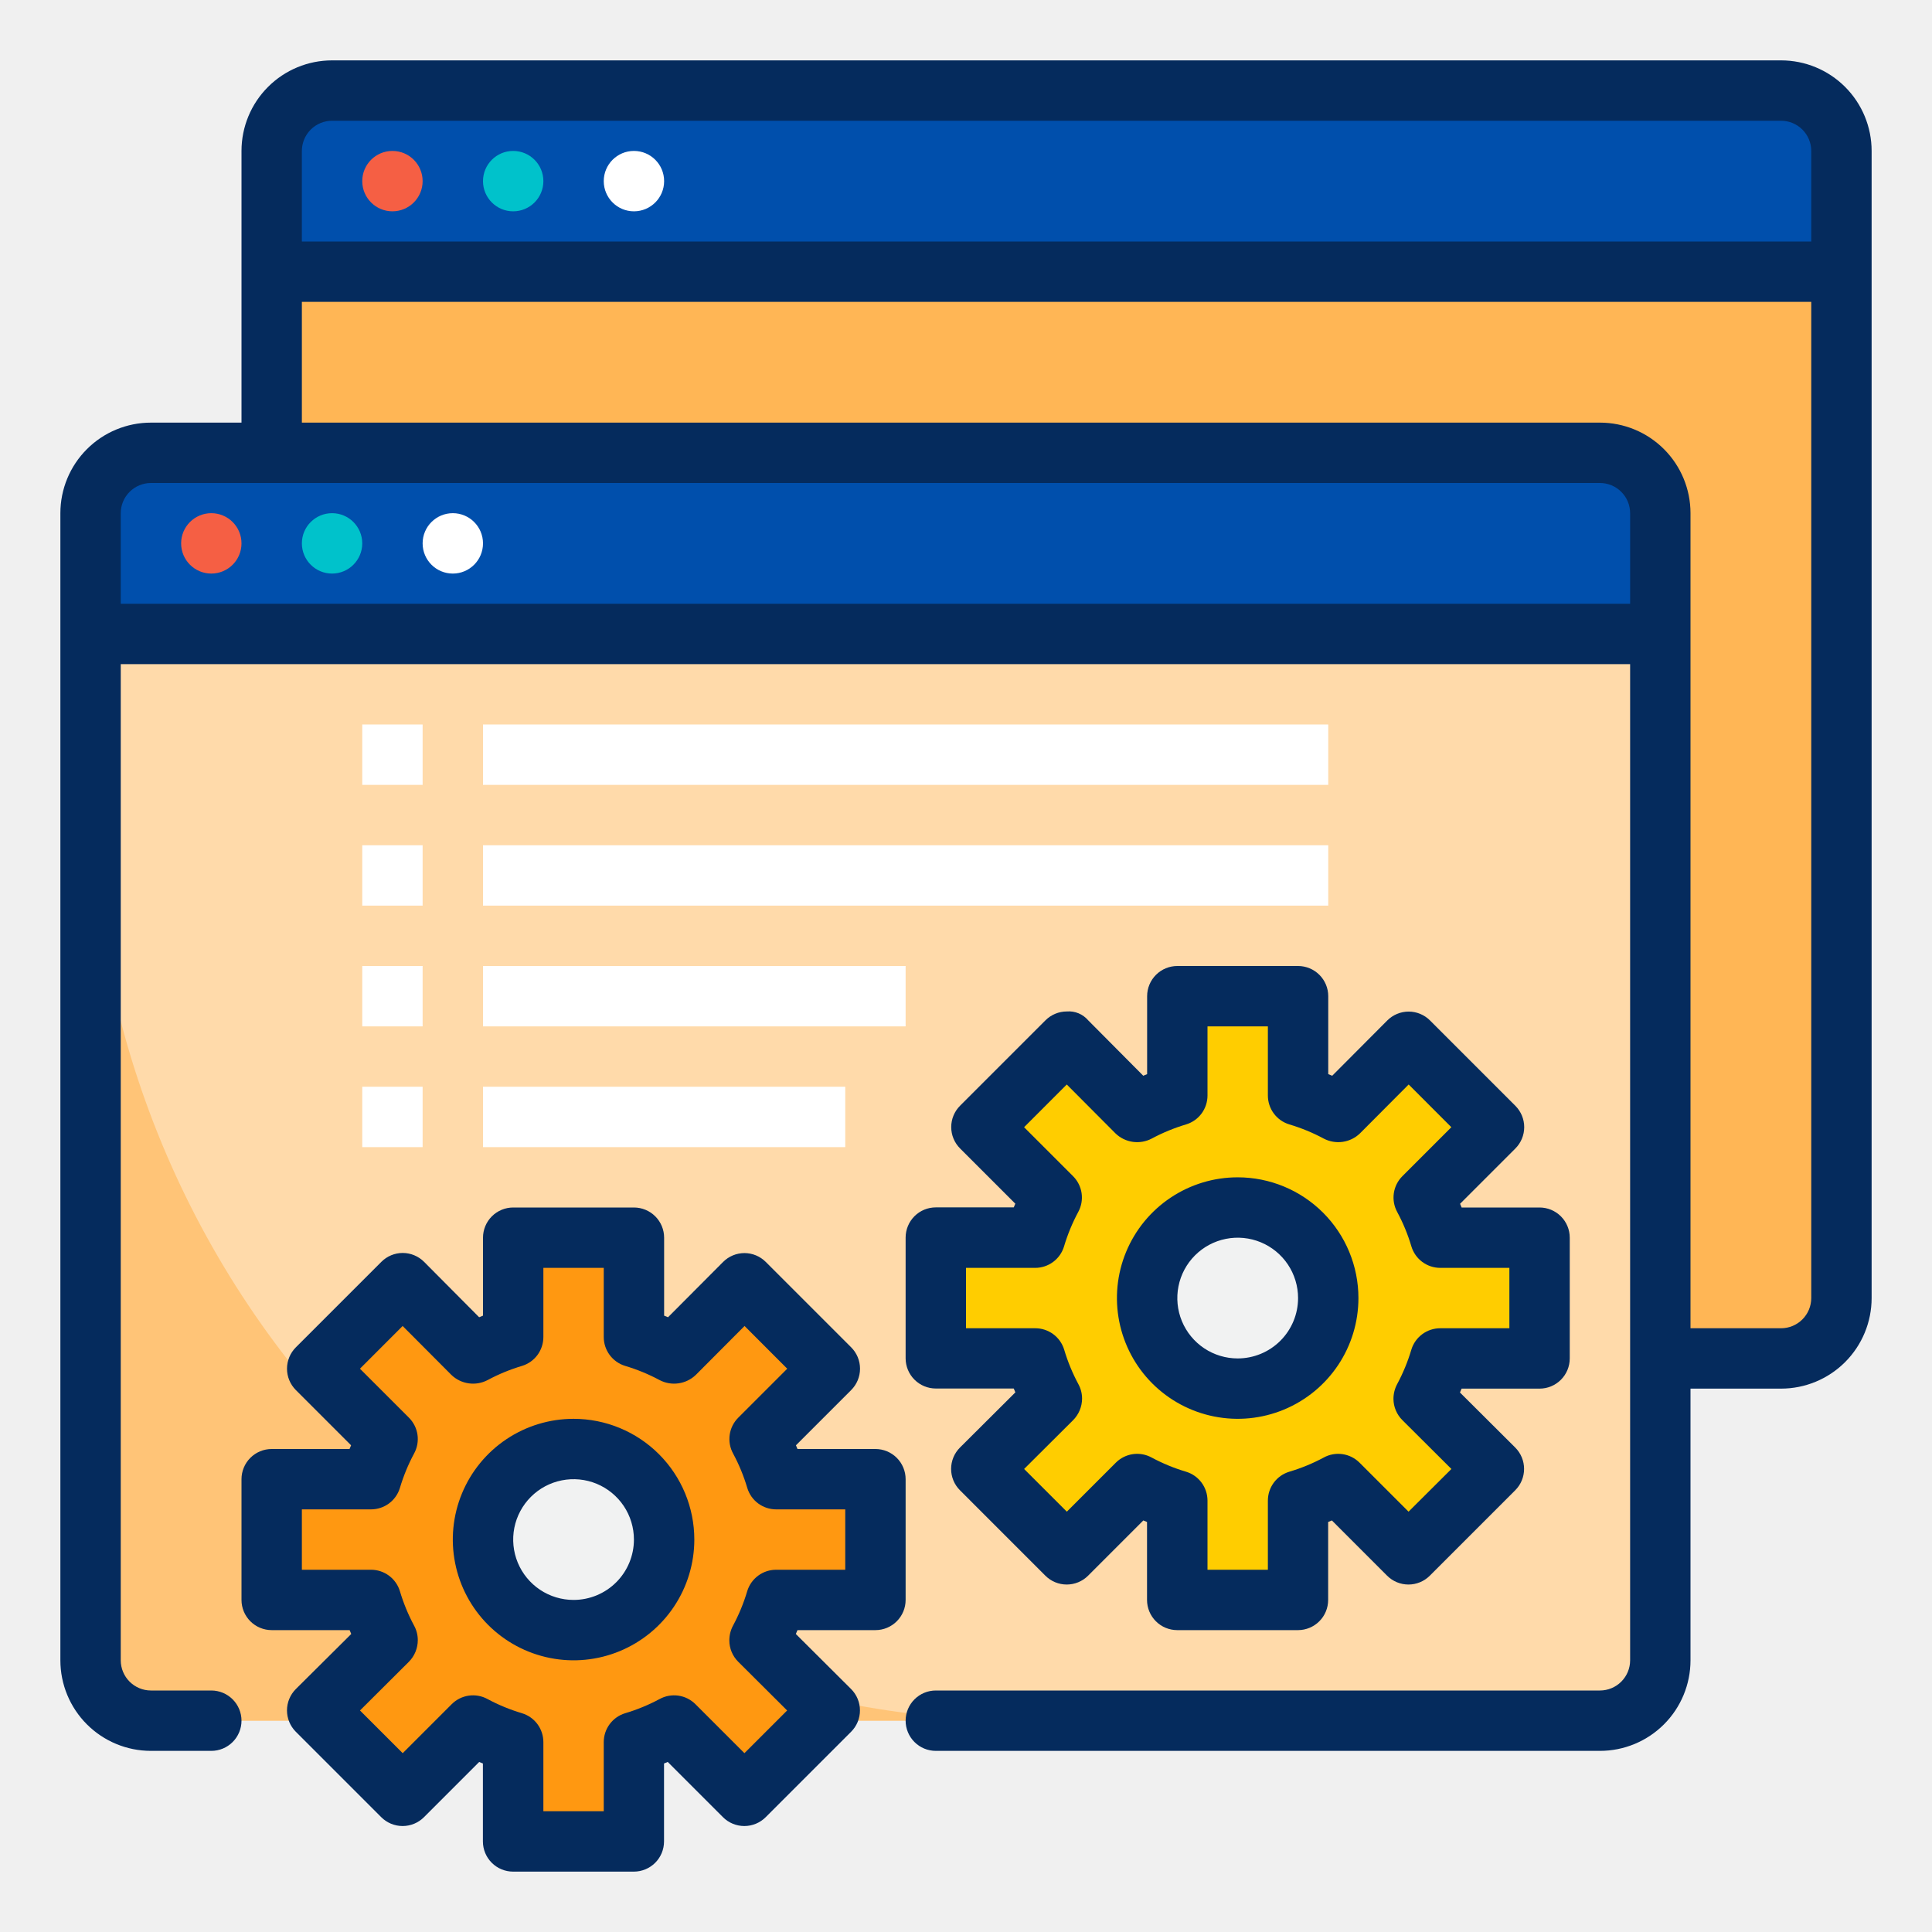
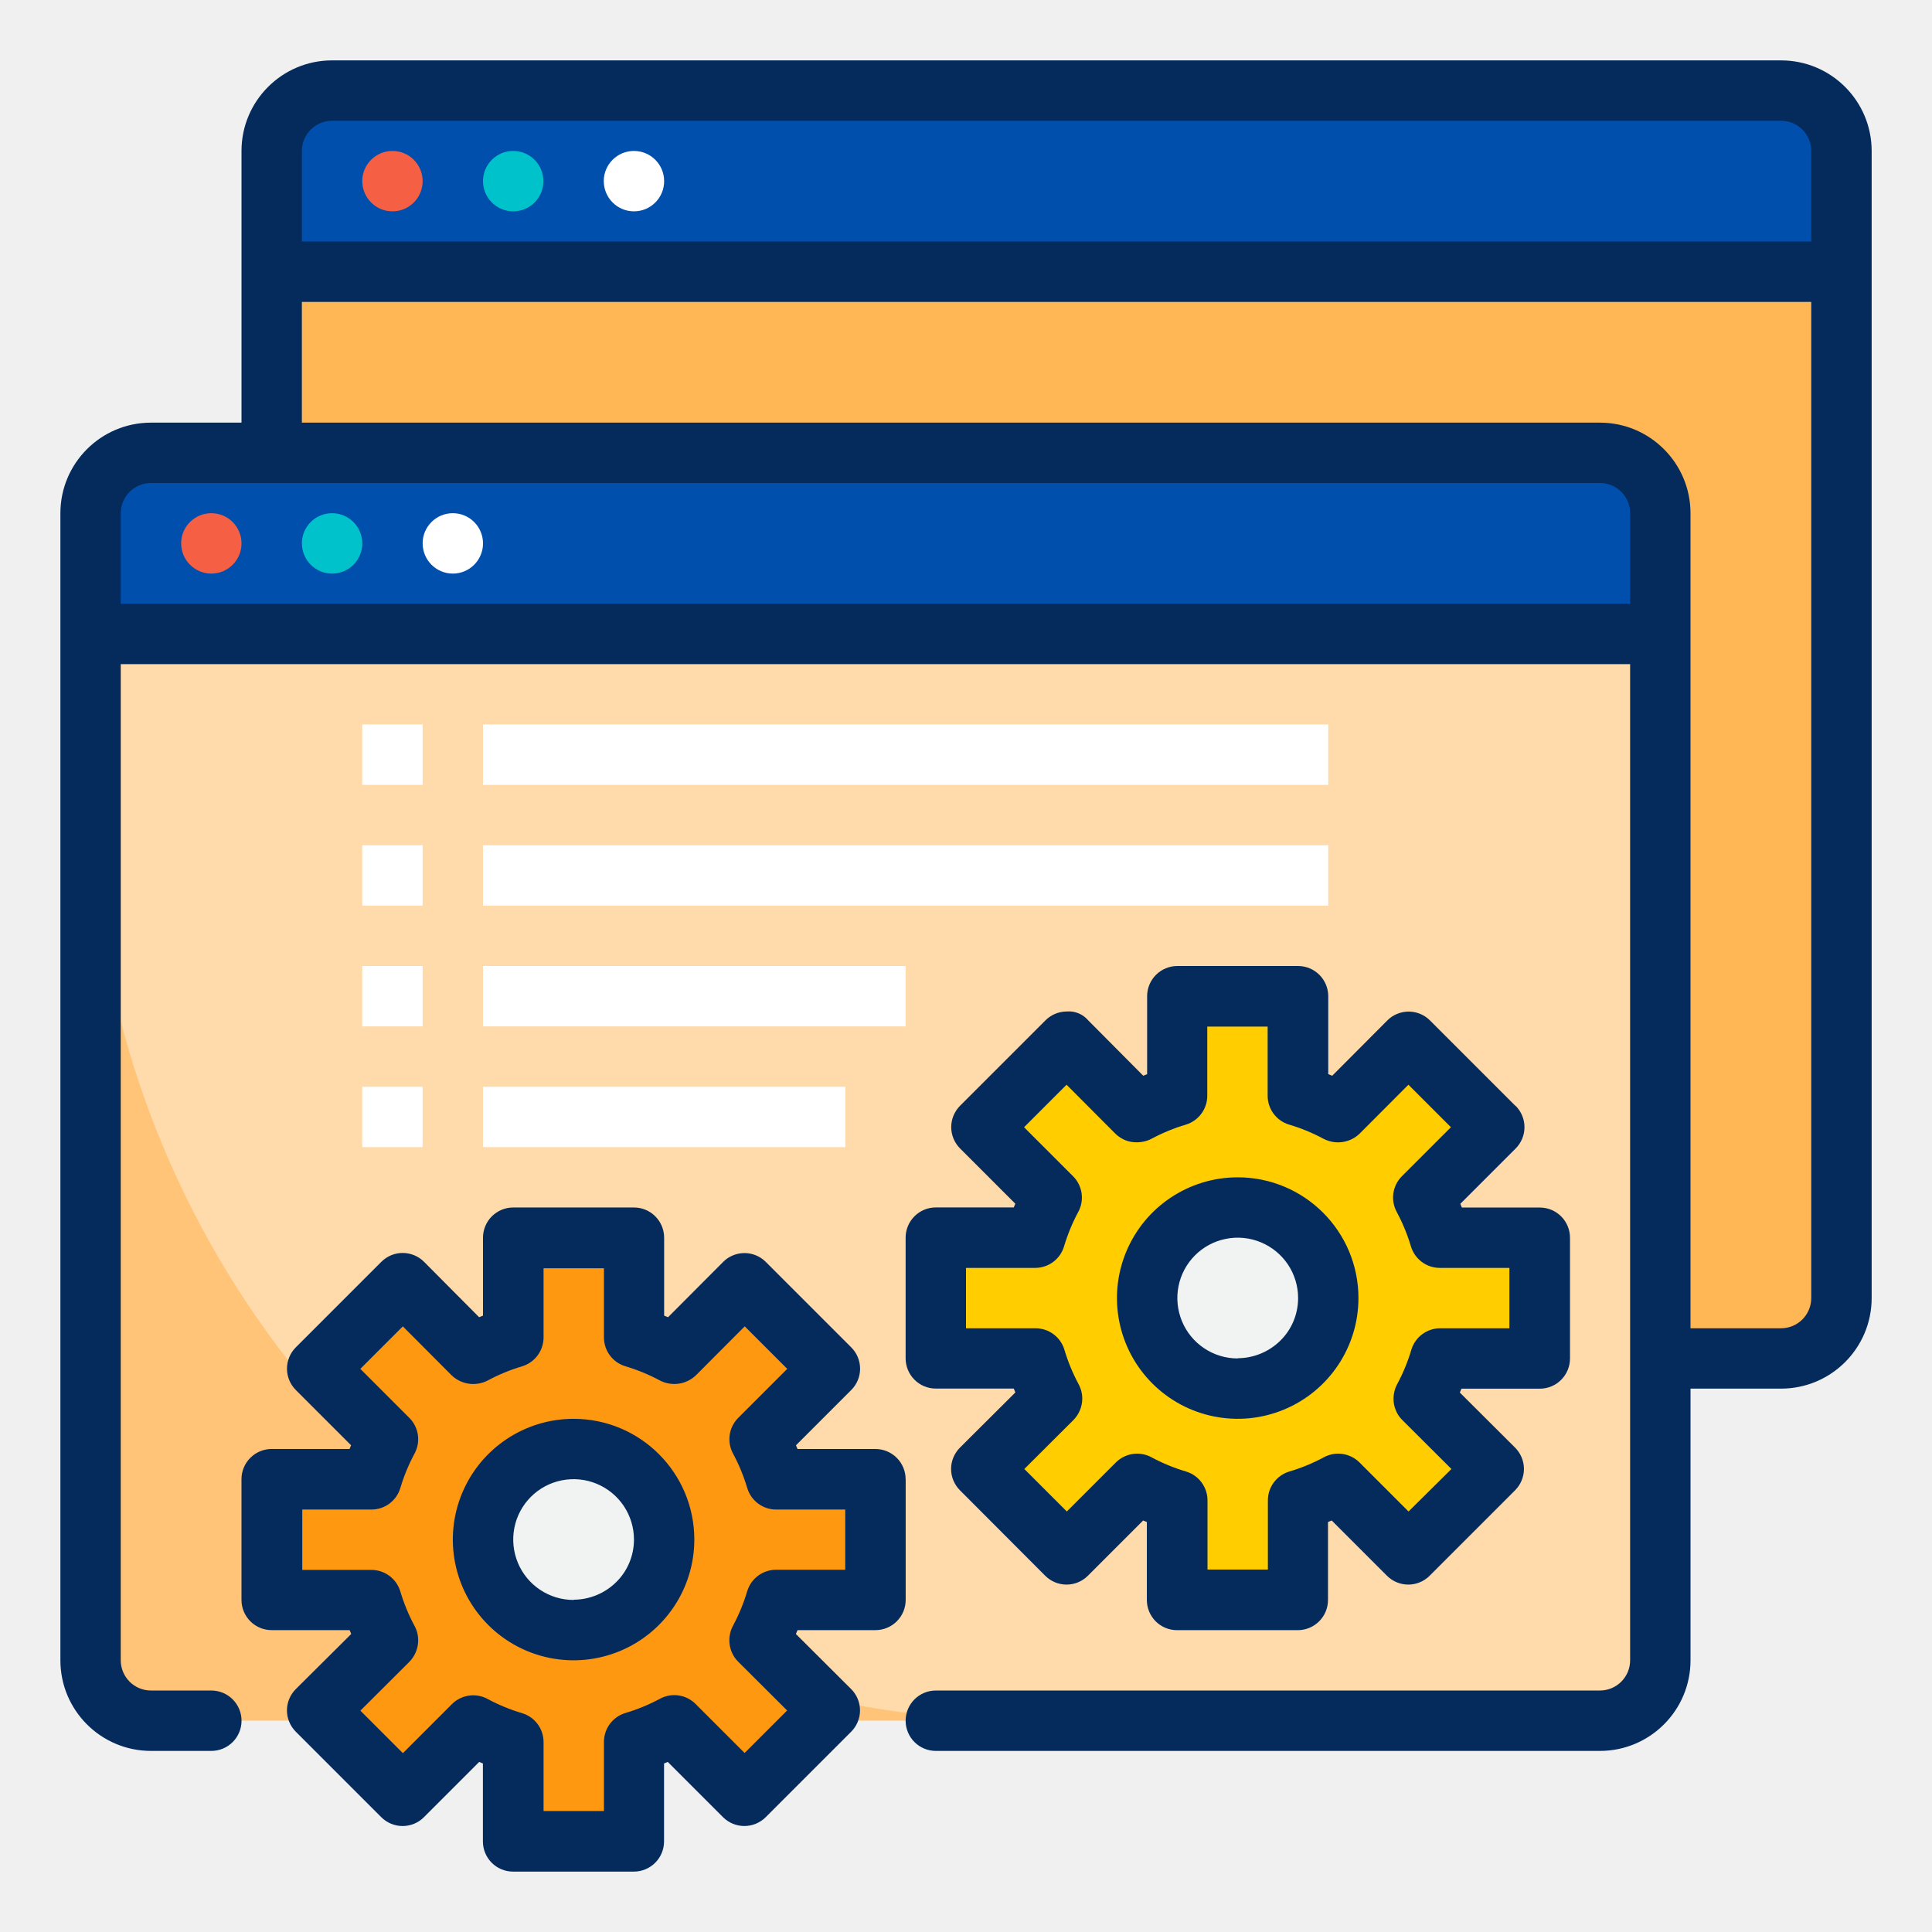
- <svg xmlns="http://www.w3.org/2000/svg" viewBox="0 0 100 100" fill="none">
-   <path d="M4.688 32.812H85.938V85.938C85.938 86.766 85.608 87.561 85.022 88.147C84.436 88.733 83.641 89.062 82.812 89.062H7.812C6.984 89.062 6.189 88.733 5.603 88.147C5.017 87.561 4.688 86.766 4.688 85.938V32.812Z" fill="#FFDAAA" />
-   <path d="M4.688 40.625V85.938C4.688 86.766 5.017 87.561 5.603 88.147C6.189 88.733 6.984 89.062 7.813 89.062H53.125C46.763 89.066 40.463 87.816 34.584 85.383C28.706 82.95 23.365 79.382 18.866 74.884C14.368 70.385 10.8 65.044 8.367 59.166C5.934 53.287 4.684 46.987 4.688 40.625Z" fill="#FFC477" />
-   <path d="M85.938 26.562V70.312H92.188C93.016 70.31 93.809 69.98 94.394 69.394C94.98 68.809 95.31 68.016 95.312 67.188V14.062H14.062V23.438H82.812C83.641 23.438 84.436 23.767 85.022 24.353C85.608 24.939 85.938 25.734 85.938 26.562Z" fill="#FFB655" />
-   <path d="M82.812 23.438H7.812C6.984 23.438 6.189 23.767 5.603 24.353C5.017 24.939 4.688 25.734 4.688 26.562V32.812H85.938V26.562C85.938 25.734 85.608 24.939 85.022 24.353C84.436 23.767 83.641 23.438 82.812 23.438Z" fill="#004FAC" />
-   <path d="M92.188 4.688H17.188C16.359 4.688 15.564 5.017 14.978 5.603C14.392 6.189 14.062 6.984 14.062 7.812V14.062H95.312V7.812C95.312 6.984 94.983 6.189 94.397 5.603C93.811 5.017 93.016 4.688 92.188 4.688Z" fill="#004FAC" />
-   <path d="M73.688 72.391V72.406L77.328 76.031L72.906 80.453L69.266 76.812C68.604 77.169 67.908 77.457 67.188 77.672V82.812H60.938V77.672C60.217 77.457 59.521 77.169 58.859 76.812L55.219 80.453L50.797 76.031L54.438 72.406V72.391C54.081 71.729 53.793 71.033 53.578 70.312H48.438V64.062H53.578C53.793 63.342 54.081 62.646 54.438 61.984L50.797 58.344L55.219 53.922L58.844 57.562H58.859C59.521 57.206 60.217 56.918 60.938 56.703V51.562H67.188V56.703C67.908 56.918 68.604 57.206 69.266 57.562H69.281L72.906 53.922L77.328 58.344L73.688 61.984C74.044 62.646 74.332 63.342 74.547 64.062H79.688V70.312H74.547C74.332 71.033 74.044 71.729 73.688 72.391Z" fill="#FFCD00" />
-   <path d="M64.062 71.875C66.651 71.875 68.75 69.776 68.75 67.188C68.75 64.599 66.651 62.5 64.062 62.5C61.474 62.5 59.375 64.599 59.375 67.188C59.375 69.776 61.474 71.875 64.062 71.875Z" fill="#F1F2F2" />
-   <path d="M39.312 84.891V84.906L42.953 88.531L38.531 92.953L34.891 89.312C34.229 89.669 33.533 89.957 32.812 90.172V95.312H26.562V90.172C25.842 89.957 25.146 89.669 24.484 89.312L20.844 92.953L16.422 88.531L20.062 84.906V84.891C19.706 84.229 19.418 83.533 19.203 82.812H14.062V76.562H19.203C19.418 75.842 19.706 75.146 20.062 74.484L16.422 70.844L20.844 66.422L24.469 70.062H24.484C25.146 69.706 25.842 69.418 26.562 69.203V64.062H32.812V69.203C33.533 69.418 34.229 69.706 34.891 70.062H34.906L38.531 66.422L42.953 70.844L39.312 74.484C39.669 75.146 39.957 75.842 40.172 76.562H45.312V82.812H40.172C39.957 83.533 39.669 84.229 39.312 84.891Z" fill="#FF9811" />
-   <path d="M29.688 84.375C32.276 84.375 34.375 82.276 34.375 79.688C34.375 77.099 32.276 75 29.688 75C27.099 75 25 77.099 25 79.688C25 82.276 27.099 84.375 29.688 84.375Z" fill="#F1F2F2" />
-   <path d="M18.75 9.375C18.75 8.512 19.45 7.812 20.312 7.812C21.175 7.812 21.875 8.512 21.875 9.375C21.875 10.238 21.175 10.938 20.312 10.938C19.45 10.938 18.75 10.238 18.75 9.375Z" fill="#F55F44" />
-   <path d="M25 9.375C25 8.512 25.7 7.812 26.562 7.812C27.425 7.812 28.125 8.512 28.125 9.375C28.125 10.238 27.425 10.938 26.562 10.938C25.7 10.938 25 10.238 25 9.375Z" fill="#00C2CB" />
-   <path d="M31.25 9.375C31.25 8.512 31.95 7.812 32.812 7.812C33.675 7.812 34.375 8.512 34.375 9.375C34.375 10.238 33.675 10.938 32.812 10.938C31.95 10.938 31.25 10.238 31.25 9.375Z" fill="white" />
-   <path d="M9.375 28.125C9.375 27.262 10.075 26.562 10.938 26.562C11.8 26.562 12.5 27.262 12.5 28.125C12.5 28.988 11.8 29.688 10.938 29.688C10.075 29.688 9.375 28.988 9.375 28.125Z" fill="#F55F44" />
-   <path d="M15.625 28.125C15.625 27.262 16.325 26.562 17.188 26.562C18.05 26.562 18.75 27.262 18.75 28.125C18.75 28.988 18.05 29.688 17.188 29.688C16.325 29.688 15.625 28.988 15.625 28.125Z" fill="#00C2CB" />
-   <path d="M21.875 28.125C21.875 27.262 22.575 26.562 23.438 26.562C24.3 26.562 25 27.262 25 28.125C25 28.988 24.3 29.688 23.438 29.688C22.575 29.688 21.875 28.988 21.875 28.125Z" fill="white" />
-   <path d="M92.188 3.125H17.188C15.944 3.125 14.752 3.619 13.873 4.498C12.994 5.377 12.5 6.569 12.5 7.812V21.875H7.812C6.569 21.875 5.377 22.369 4.498 23.248C3.619 24.127 3.125 25.319 3.125 26.562V85.938C3.125 87.181 3.619 88.373 4.498 89.252C5.377 90.131 6.569 90.625 7.812 90.625H10.938C11.352 90.625 11.749 90.46 12.042 90.167C12.335 89.874 12.5 89.477 12.5 89.062C12.5 88.648 12.335 88.251 12.042 87.958C11.749 87.665 11.352 87.5 10.938 87.5H7.812C7.398 87.5 7.001 87.335 6.708 87.042C6.415 86.749 6.25 86.352 6.25 85.938V34.375H84.375V85.938C84.375 86.352 84.21 86.749 83.917 87.042C83.624 87.335 83.227 87.5 82.812 87.5H48.438C48.023 87.5 47.626 87.665 47.333 87.958C47.04 88.251 46.875 88.648 46.875 89.062C46.875 89.477 47.04 89.874 47.333 90.167C47.626 90.46 48.023 90.625 48.438 90.625H82.812C84.056 90.625 85.248 90.131 86.127 89.252C87.006 88.373 87.5 87.181 87.5 85.938V71.875H92.188C93.431 71.875 94.623 71.381 95.502 70.502C96.381 69.623 96.875 68.431 96.875 67.188V7.812C96.875 6.569 96.381 5.377 95.502 4.498C94.623 3.619 93.431 3.125 92.188 3.125ZM6.25 31.25V26.562C6.25 26.148 6.415 25.751 6.708 25.458C7.001 25.165 7.398 25 7.812 25H82.812C83.227 25 83.624 25.165 83.917 25.458C84.21 25.751 84.375 26.148 84.375 26.562V31.25H6.25ZM93.75 67.188C93.75 67.602 93.585 67.999 93.292 68.292C92.999 68.585 92.602 68.75 92.188 68.75H87.5V26.562C87.5 25.319 87.006 24.127 86.127 23.248C85.248 22.369 84.056 21.875 82.812 21.875H15.625V15.625H93.75V67.188ZM15.625 12.5V7.812C15.625 7.398 15.79 7.001 16.083 6.708C16.376 6.415 16.773 6.25 17.188 6.25H92.188C92.602 6.25 92.999 6.415 93.292 6.708C93.585 7.001 93.75 7.398 93.75 7.812V12.5H15.625Z" fill="#052B5D" />
-   <path d="M25 37.5H68.75V40.625H25V37.5Z" fill="white" />
-   <path d="M18.75 50H21.875V53.125H18.75V50Z" fill="white" />
-   <path d="M25 43.75H68.75V46.875H25V43.75Z" fill="white" />
-   <path d="M18.75 56.25H21.875V59.375H18.75V56.25Z" fill="white" />
-   <path d="M18.75 37.5H21.875V40.625H18.75V37.5Z" fill="white" />
-   <path d="M18.75 43.75H21.875V46.875H18.75V43.75Z" fill="white" />
-   <path d="M29.688 73.438C28.451 73.438 27.243 73.804 26.215 74.491C25.187 75.178 24.386 76.154 23.913 77.296C23.44 78.438 23.316 79.694 23.558 80.907C23.799 82.119 24.394 83.233 25.268 84.107C26.142 84.981 27.256 85.576 28.468 85.817C29.681 86.059 30.937 85.935 32.079 85.462C33.221 84.989 34.197 84.188 34.884 83.16C35.571 82.132 35.938 80.924 35.938 79.688C35.938 78.03 35.279 76.44 34.107 75.268C32.935 74.096 31.345 73.438 29.688 73.438ZM29.688 82.812C29.069 82.812 28.465 82.629 27.951 82.286C27.437 81.942 27.037 81.454 26.8 80.883C26.564 80.312 26.502 79.684 26.622 79.078C26.743 78.472 27.041 77.915 27.478 77.478C27.915 77.041 28.472 76.743 29.078 76.623C29.684 76.502 30.312 76.564 30.883 76.8C31.454 77.037 31.942 77.437 32.286 77.951C32.629 78.465 32.812 79.069 32.812 79.688C32.812 80.516 32.483 81.311 31.897 81.897C31.311 82.483 30.516 82.812 29.688 82.812Z" fill="#052B5D" />
-   <path d="M78.438 57.239L74.016 52.817C73.723 52.524 73.325 52.359 72.911 52.359C72.706 52.36 72.502 52.4 72.313 52.479C72.123 52.558 71.951 52.673 71.806 52.819L68.956 55.68L68.75 55.597V51.562C68.75 51.148 68.585 50.751 68.292 50.458C67.999 50.165 67.602 50 67.188 50H60.938C60.523 50 60.126 50.165 59.833 50.458C59.54 50.751 59.375 51.148 59.375 51.562V55.597L59.175 55.68L56.325 52.812C56.19 52.654 56.02 52.529 55.827 52.449C55.635 52.369 55.426 52.336 55.219 52.353C54.804 52.353 54.407 52.518 54.114 52.811L49.692 57.233C49.399 57.526 49.235 57.923 49.235 58.337C49.235 58.752 49.399 59.149 49.692 59.442L52.552 62.302C52.525 62.364 52.498 62.428 52.472 62.494H48.438C48.023 62.494 47.626 62.658 47.333 62.951C47.04 63.244 46.875 63.642 46.875 64.056V70.306C46.875 70.721 47.04 71.118 47.333 71.411C47.626 71.704 48.023 71.869 48.438 71.869H52.472L52.555 72.069L49.688 74.925C49.542 75.07 49.427 75.242 49.348 75.432C49.27 75.622 49.229 75.825 49.229 76.031C49.229 76.236 49.27 76.439 49.348 76.629C49.427 76.819 49.542 76.991 49.688 77.136L54.109 81.558C54.402 81.851 54.8 82.015 55.214 82.015C55.628 82.015 56.026 81.851 56.319 81.558L59.178 78.698L59.37 78.778V82.812C59.37 83.227 59.535 83.624 59.828 83.917C60.121 84.21 60.518 84.375 60.933 84.375H67.183C67.597 84.375 67.995 84.21 68.288 83.917C68.581 83.624 68.745 83.227 68.745 82.812V78.778L68.938 78.698L71.797 81.558C72.09 81.851 72.487 82.015 72.902 82.015C73.316 82.015 73.713 81.851 74.006 81.558L78.428 77.136C78.573 76.991 78.689 76.819 78.767 76.629C78.846 76.439 78.886 76.236 78.886 76.031C78.886 75.825 78.846 75.622 78.767 75.432C78.689 75.242 78.573 75.07 78.428 74.925L75.567 72.075L75.653 71.875H79.688C80.102 71.875 80.499 71.71 80.792 71.417C81.085 71.124 81.25 70.727 81.25 70.312V64.062C81.25 63.648 81.085 63.251 80.792 62.958C80.499 62.665 80.102 62.5 79.688 62.5H75.653C75.627 62.434 75.6 62.37 75.573 62.308L78.433 59.448C78.726 59.156 78.892 58.759 78.893 58.345C78.894 57.93 78.73 57.533 78.438 57.239ZM78.125 65.625V68.75H74.547C74.212 68.75 73.886 68.857 73.617 69.056C73.347 69.256 73.149 69.536 73.052 69.856C72.868 70.475 72.622 71.073 72.317 71.641C72.191 71.876 72.125 72.139 72.125 72.406C72.126 72.612 72.168 72.816 72.249 73.006C72.329 73.196 72.447 73.368 72.594 73.513L75.125 76.034L72.906 78.244L70.37 75.708C70.131 75.469 69.822 75.314 69.487 75.266C69.153 75.218 68.812 75.28 68.516 75.442C67.948 75.747 67.35 75.993 66.731 76.177C66.411 76.274 66.131 76.472 65.931 76.742C65.732 77.011 65.625 77.337 65.625 77.672V81.25H62.5V77.672C62.5 77.337 62.393 77.011 62.194 76.742C61.994 76.472 61.714 76.274 61.394 76.177C60.775 75.993 60.178 75.747 59.609 75.442C59.313 75.28 58.972 75.218 58.638 75.266C58.303 75.314 57.994 75.469 57.755 75.708L55.219 78.244L53.008 76.034L55.539 73.513C55.838 73.215 56.006 72.812 56.008 72.391C56.008 72.129 55.942 71.871 55.816 71.641C55.511 71.073 55.264 70.475 55.081 69.856C54.983 69.535 54.784 69.253 54.513 69.054C54.242 68.855 53.914 68.748 53.578 68.75H50V65.625H53.578C53.913 65.625 54.239 65.518 54.508 65.319C54.778 65.119 54.976 64.839 55.073 64.519C55.257 63.9 55.503 63.303 55.808 62.734C55.97 62.438 56.032 62.097 55.984 61.763C55.936 61.428 55.781 61.119 55.542 60.88L53.006 58.344L55.216 56.133L57.737 58.664C57.982 58.901 58.295 59.054 58.632 59.102C58.968 59.15 59.312 59.091 59.612 58.933C60.181 58.628 60.779 58.382 61.397 58.198C61.717 58.1 61.996 57.902 62.195 57.633C62.393 57.363 62.5 57.038 62.5 56.703V53.125H65.625V56.703C65.625 57.038 65.732 57.364 65.931 57.633C66.131 57.903 66.411 58.101 66.731 58.198C67.35 58.382 67.948 58.628 68.516 58.933C68.817 59.091 69.16 59.15 69.497 59.102C69.833 59.054 70.146 58.901 70.391 58.664L72.912 56.133L75.122 58.344L72.586 60.88C72.347 61.119 72.192 61.428 72.144 61.763C72.096 62.097 72.158 62.438 72.32 62.734C72.626 63.303 72.872 63.9 73.055 64.519C73.152 64.838 73.35 65.119 73.618 65.318C73.887 65.517 74.213 65.624 74.547 65.625H78.125Z" fill="#052B5D" />
-   <path d="M25 50H46.875V53.125H25V50Z" fill="white" />
-   <path d="M25 56.25H43.75V59.375H25V56.25Z" fill="white" />
-   <path d="M64.062 60.938C62.826 60.938 61.618 61.304 60.59 61.991C59.562 62.678 58.761 63.654 58.288 64.796C57.815 65.938 57.691 67.194 57.933 68.407C58.174 69.619 58.769 70.733 59.643 71.607C60.517 72.481 61.631 73.076 62.843 73.317C64.056 73.559 65.312 73.435 66.454 72.962C67.596 72.489 68.572 71.688 69.259 70.66C69.946 69.632 70.312 68.424 70.312 67.188C70.312 65.53 69.654 63.94 68.482 62.768C67.31 61.596 65.72 60.938 64.062 60.938ZM64.062 70.312C63.444 70.312 62.84 70.129 62.326 69.786C61.812 69.442 61.412 68.954 61.175 68.383C60.939 67.812 60.877 67.184 60.998 66.578C61.118 65.972 61.416 65.415 61.853 64.978C62.29 64.541 62.847 64.243 63.453 64.123C64.059 64.002 64.687 64.064 65.258 64.3C65.829 64.537 66.317 64.937 66.661 65.451C67.004 65.965 67.188 66.569 67.188 67.188C67.188 68.016 66.858 68.811 66.272 69.397C65.686 69.983 64.891 70.312 64.062 70.312Z" fill="#052B5D" />
-   <path d="M46.875 76.562C46.875 76.148 46.71 75.751 46.417 75.458C46.124 75.165 45.727 75 45.312 75H41.278C41.251 74.934 41.224 74.87 41.198 74.808L44.058 71.948C44.351 71.655 44.515 71.258 44.515 70.844C44.515 70.429 44.351 70.032 44.058 69.739L39.636 65.317C39.343 65.024 38.946 64.859 38.531 64.859C38.326 64.86 38.123 64.9 37.933 64.979C37.744 65.058 37.572 65.173 37.427 65.319L34.577 68.18L34.375 68.097V64.062C34.375 63.648 34.21 63.251 33.917 62.958C33.624 62.665 33.227 62.5 32.812 62.5H26.562C26.148 62.5 25.751 62.665 25.458 62.958C25.165 63.251 25 63.648 25 64.062V68.097L24.8 68.18L21.95 65.312C21.805 65.167 21.633 65.052 21.443 64.973C21.254 64.894 21.051 64.853 20.845 64.853C20.431 64.853 20.034 65.018 19.741 65.311L15.312 69.739C15.02 70.032 14.855 70.429 14.855 70.844C14.855 71.258 15.02 71.655 15.312 71.948L18.172 74.808C18.146 74.87 18.119 74.934 18.092 75H14.062C13.648 75 13.251 75.165 12.958 75.458C12.665 75.751 12.5 76.148 12.5 76.562V82.812C12.5 83.227 12.665 83.624 12.958 83.917C13.251 84.21 13.648 84.375 14.062 84.375H18.097L18.18 84.575L15.312 87.425C15.167 87.57 15.052 87.742 14.973 87.932C14.895 88.122 14.854 88.325 14.854 88.531C14.854 88.736 14.895 88.939 14.973 89.129C15.052 89.319 15.167 89.491 15.312 89.636L19.734 94.058C20.027 94.351 20.425 94.515 20.839 94.515C21.253 94.515 21.651 94.351 21.944 94.058L24.803 91.198L24.995 91.278V95.312C24.995 95.727 25.16 96.124 25.453 96.417C25.746 96.71 26.143 96.875 26.558 96.875H32.808C33.222 96.875 33.62 96.71 33.913 96.417C34.206 96.124 34.37 95.727 34.37 95.312V91.278L34.562 91.198L37.422 94.058C37.715 94.351 38.112 94.515 38.527 94.515C38.941 94.515 39.338 94.351 39.631 94.058L44.053 89.636C44.198 89.491 44.314 89.319 44.392 89.129C44.471 88.939 44.511 88.736 44.511 88.531C44.511 88.325 44.471 88.122 44.392 87.932C44.314 87.742 44.198 87.57 44.053 87.425L41.192 84.575L41.278 84.375H45.312C45.727 84.375 46.124 84.21 46.417 83.917C46.71 83.624 46.875 83.227 46.875 82.812V76.562ZM43.75 81.25H40.172C39.837 81.25 39.511 81.357 39.242 81.556C38.972 81.756 38.774 82.036 38.677 82.356C38.493 82.975 38.247 83.573 37.942 84.141C37.816 84.376 37.75 84.639 37.75 84.906C37.75 85.112 37.791 85.316 37.87 85.505C37.949 85.695 38.065 85.868 38.211 86.013L40.742 88.534L38.531 90.744L35.995 88.208C35.756 87.969 35.447 87.814 35.112 87.766C34.778 87.718 34.437 87.78 34.141 87.942C33.572 88.247 32.975 88.493 32.356 88.677C32.036 88.774 31.756 88.972 31.556 89.242C31.357 89.511 31.25 89.837 31.25 90.172V93.75H28.125V90.172C28.125 89.837 28.018 89.511 27.819 89.242C27.619 88.972 27.339 88.774 27.019 88.677C26.4 88.493 25.802 88.247 25.234 87.942C24.938 87.78 24.597 87.718 24.263 87.766C23.928 87.814 23.619 87.969 23.38 88.208L20.844 90.744L18.633 88.534L21.164 86.013C21.46 85.714 21.625 85.311 21.625 84.891C21.625 84.629 21.559 84.371 21.433 84.141C21.128 83.573 20.882 82.975 20.698 82.356C20.601 82.036 20.402 81.756 20.133 81.556C19.864 81.357 19.538 81.25 19.203 81.25H15.625V78.125H19.203C19.538 78.125 19.864 78.018 20.133 77.819C20.402 77.619 20.601 77.339 20.698 77.019C20.882 76.4 21.128 75.802 21.433 75.234C21.595 74.938 21.657 74.597 21.609 74.263C21.561 73.928 21.406 73.619 21.167 73.38L18.631 70.844L20.841 68.633L23.363 71.164C23.607 71.4 23.92 71.553 24.257 71.601C24.593 71.65 24.936 71.591 25.238 71.433C25.806 71.128 26.404 70.882 27.022 70.698C27.342 70.6 27.621 70.402 27.82 70.133C28.018 69.863 28.125 69.538 28.125 69.203V65.625H31.25V69.203C31.25 69.538 31.357 69.864 31.556 70.133C31.756 70.403 32.036 70.601 32.356 70.698C32.975 70.882 33.572 71.128 34.141 71.433C34.442 71.591 34.785 71.65 35.121 71.601C35.458 71.553 35.771 71.4 36.016 71.164L38.538 68.633L40.747 70.844L38.211 73.38C37.972 73.619 37.817 73.928 37.769 74.263C37.721 74.597 37.783 74.938 37.945 75.234C38.251 75.802 38.497 76.4 38.68 77.019C38.777 77.338 38.975 77.619 39.243 77.818C39.512 78.017 39.837 78.124 40.172 78.125H43.75V81.25Z" fill="#052B5D" />
+ <svg xmlns="http://www.w3.org/2000/svg" xmlns:xlink="http://www.w3.org/1999/xlink" viewBox="0 0 100 100" fill="none">
+   <path d="M4.688 32.813h81.25v53.125c0 .83-.33 1.624-.915 2.2s-1.38.915-2.2.915h-75c-.83 0-1.624-.33-2.2-.915s-.915-1.38-.915-2.2V32.813z" fill="#ffdaaa" />
+   <path d="M4.688 40.625v45.313c0 .83.33 1.624.915 2.2s1.38.915 2.2.915h45.312a48.41 48.41 0 0 1-34.259-14.179A48.41 48.41 0 0 1 4.688 40.625z" fill="#ffc477" />
+   <path d="M85.938 26.563v43.75h6.25c.828-.002 1.62-.332 2.207-.918s.916-1.38.918-2.207V14.063h-81.25v9.375h68.75c.83 0 1.624.33 2.2.915s.915 1.38.915 2.2z" fill="#ffb655" />
+   <g fill="#004fac">
+     <use xlink:href="#B" />
+     <use xlink:href="#B" x="9.375" y="-18.75" />
+   </g>
+   <path d="M73.688 72.39v.016l3.64 3.625-4.422 4.422-3.64-3.64c-.662.357-1.358.645-2.078.86v5.14h-6.25v-5.14c-.72-.215-1.417-.503-2.078-.86l-3.64 3.64-4.422-4.422 3.64-3.625v-.016c-.357-.662-.645-1.358-.86-2.078h-5.14v-6.25h5.14c.215-.72.503-1.417.86-2.078l-3.64-3.64 4.422-4.422 3.625 3.64h.016c.66-.357 1.358-.645 2.078-.86v-5.14h6.25v5.14c.72.215 1.417.503 2.078.86h.016l3.625-3.64 4.422 4.422-3.64 3.64c.357.66.645 1.358.86 2.078h5.14v6.25h-5.14c-.215.72-.503 1.417-.86 2.078z" fill="#ffcd00" />
+   <path d="M64.063 71.875a4.69 4.69 0 0 0 4.688-4.687 4.69 4.69 0 0 0-4.687-4.687 4.69 4.69 0 0 0-4.687 4.688 4.69 4.69 0 0 0 4.688 4.688z" fill="#f1f2f2" />
+   <path d="M39.313 84.89v.016l3.64 3.625-4.422 4.422-3.64-3.64c-.66.357-1.358.645-2.078.86v5.14h-6.25v-5.14c-.72-.215-1.417-.503-2.078-.86l-3.64 3.64-4.422-4.422 3.64-3.625v-.016c-.357-.662-.645-1.358-.86-2.078h-5.14v-6.25h5.14c.215-.72.503-1.417.86-2.078l-3.64-3.64 4.422-4.422 3.625 3.64h.016c.662-.357 1.358-.645 2.078-.86v-5.14h6.25v5.14c.72.215 1.417.503 2.078.86h.016l3.625-3.64 4.422 4.422-3.64 3.64c.357.662.645 1.358.86 2.078h5.14v6.25h-5.14c-.215.72-.503 1.417-.86 2.078z" fill="#ff9811" />
+   <path d="M29.688 84.375a4.69 4.69 0 0 0 4.688-4.687A4.69 4.69 0 0 0 29.688 75 4.69 4.69 0 0 0 25 79.688a4.69 4.69 0 0 0 4.688 4.688z" fill="#f1f2f2" />
+   <use xlink:href="#C" fill="#f55f44" />
+   <path d="M25 9.375c0-.863.7-1.562 1.563-1.562s1.563.7 1.563 1.563-.7 1.563-1.562 1.563S25 10.238 25 9.375z" fill="#00c2cb" />
+   <use xlink:href="#C" x="12.5" fill="#fff" />
+   <use xlink:href="#C" x="-9.375" y="18.75" fill="#f55f44" />
+   <use xlink:href="#C" x="-3.125" y="18.75" fill="#00c2cb" />
+   <use xlink:href="#C" x="3.125" y="18.75" fill="#fff" />
+   <path d="M92.188 3.125h-75A4.69 4.69 0 0 0 12.5 7.813v14.063H7.813a4.69 4.69 0 0 0-4.687 4.688v59.375a4.69 4.69 0 0 0 4.688 4.688h3.125c.414 0 .812-.165 1.105-.458s.458-.69.458-1.105-.165-.812-.458-1.105-.69-.458-1.105-.458H7.813c-.414 0-.812-.165-1.105-.458s-.458-.69-.458-1.105V34.375h78.125v51.563c0 .414-.165.812-.458 1.105s-.69.458-1.105.458H48.438c-.414 0-.812.165-1.105.458s-.458.69-.458 1.105.165.812.458 1.105.69.458 1.105.458h34.375a4.69 4.69 0 0 0 4.688-4.687V71.875h4.688a4.69 4.69 0 0 0 4.688-4.687V7.813a4.69 4.69 0 0 0-4.687-4.687zM6.25 31.25v-4.687c0-.414.165-.812.458-1.105S7.398 25 7.813 25h75c.414 0 .812.165 1.105.458s.458.69.458 1.105v4.688H6.25zm87.5 35.938c0 .414-.165.812-.458 1.105s-.69.458-1.105.458H87.5V26.563a4.69 4.69 0 0 0-4.687-4.687H15.625v-6.25H93.75v51.563zM15.625 12.5V7.813c0-.414.165-.812.458-1.105s.69-.458 1.105-.458h75c.414 0 .812.165 1.105.458s.458.7.458 1.105V12.5H15.625z" fill="#052b5d" />
+   <path d="M25 37.5h43.75v3.125H25V37.5zM18.75 50h3.125v3.125H18.75V50zM25 43.75h43.75v3.125H25V43.75zm-6.25 12.5h3.125v3.125H18.75V56.25zm0-18.75h3.125v3.125H18.75V37.5zm0 6.25h3.125v3.125H18.75V43.75z" fill="#fff" />
+   <path d="M29.688 73.438a6.25 6.25 0 0 0-4.419 10.669 6.25 6.25 0 0 0 10.669-4.419 6.25 6.25 0 0 0-6.25-6.25zm0 9.375a3.12 3.12 0 0 1-1.736-.527c-.514-.344-.914-.83-1.15-1.403s-.298-1.2-.178-1.806a3.12 3.12 0 0 1 2.455-2.455 3.12 3.12 0 0 1 1.806.178 3.13 3.13 0 0 1 1.402 1.15c.342.513.527 1.118.527 1.736 0 .83-.33 1.624-.915 2.2a3.16 3.16 0 0 1-2.2.915zm48.75-25.573l-4.422-4.422a1.56 1.56 0 0 0-1.703-.338 1.47 1.47 0 0 0-.507.34l-2.85 2.86-.206-.083v-4.034c0-.414-.165-.812-.458-1.105A1.56 1.56 0 0 0 67.188 50h-6.25c-.414 0-.812.165-1.105.458a1.56 1.56 0 0 0-.458 1.105v4.034l-.2.083-2.85-2.867a1.31 1.31 0 0 0-1.106-.459c-.414 0-.812.165-1.105.458l-4.422 4.422a1.58 1.58 0 0 0-.458 1.105 1.58 1.58 0 0 0 .458 1.105l2.86 2.86-.08.192h-4.034c-.414 0-.812.165-1.105.458a1.56 1.56 0 0 0-.458 1.105v6.25c0 .414.165.812.458 1.105a1.56 1.56 0 0 0 1.105.458h4.034l.083.2-2.867 2.856c-.145.145-.26.317-.34.507a1.54 1.54 0 0 0-.12.598 1.53 1.53 0 0 0 .12.598 1.59 1.59 0 0 0 .34.507L54.1 81.56a1.56 1.56 0 0 0 2.209 0l2.86-2.86.192.08v4.034a1.56 1.56 0 0 0 1.563 1.563h6.25c.414 0 .812-.165 1.105-.458a1.56 1.56 0 0 0 .458-1.105V78.78l.192-.08 2.86 2.86a1.56 1.56 0 0 0 2.209 0l4.422-4.422a1.56 1.56 0 0 0 .339-.507c.08-.2.12-.393.12-.598a1.53 1.53 0 0 0-.12-.598 1.56 1.56 0 0 0-.339-.507l-2.86-2.85.086-.2H79.7c.414 0 .812-.165 1.105-.458a1.56 1.56 0 0 0 .458-1.105v-6.25c0-.414-.165-.812-.458-1.105a1.56 1.56 0 0 0-1.105-.458h-4.034l-.08-.192 2.86-2.86a1.56 1.56 0 0 0 .005-2.209zm-.312 8.386v3.125h-3.578a1.56 1.56 0 0 0-1.495 1.106 9.43 9.43 0 0 1-.734 1.784 1.63 1.63 0 0 0-.192.766 1.56 1.56 0 0 0 .124.6c.08.2.198.362.345.506l2.53 2.522-2.22 2.2-2.536-2.536a1.56 1.56 0 0 0-1.855-.266 9.43 9.43 0 0 1-1.784.734 1.56 1.56 0 0 0-1.106 1.495v3.578H62.5v-3.578a1.56 1.56 0 0 0-1.106-1.495 9.43 9.43 0 0 1-1.784-.734 1.56 1.56 0 0 0-1.855.266l-2.536 2.536-2.2-2.2 2.53-2.522a1.59 1.59 0 0 0 .469-1.122 1.56 1.56 0 0 0-.192-.75 9.44 9.44 0 0 1-.734-1.784 1.56 1.56 0 0 0-1.503-1.106H50v-3.125h3.578a1.56 1.56 0 0 0 1.495-1.106 9.43 9.43 0 0 1 .734-1.784 1.56 1.56 0 0 0-.266-1.855l-2.536-2.536 2.2-2.2 2.522 2.53c.245.236.557.4.894.438s.68-.01.98-.17a9.43 9.43 0 0 1 1.784-.734 1.56 1.56 0 0 0 .798-.566 1.55 1.55 0 0 0 .305-.93v-3.578h3.125v3.578a1.56 1.56 0 0 0 1.106 1.495 9.43 9.43 0 0 1 1.784.734c.3.158.644.218.98.17s.65-.2.894-.438l2.522-2.53 2.2 2.2-2.536 2.536a1.56 1.56 0 0 0-.442.883c-.048.334.014.675.176.972a9.5 9.5 0 0 1 .734 1.784 1.57 1.57 0 0 0 .564.8c.27.2.594.307.928.307h3.578z" fill="#052b5d" />
+   <path d="M25 50h21.875v3.125H25V50zm0 6.25h18.75v3.125H25V56.25z" fill="#fff" />
+   <path d="M64.063 60.938a6.25 6.25 0 0 0-4.419 10.669 6.25 6.25 0 0 0 10.669-4.419 6.25 6.25 0 0 0-6.25-6.25zm0 9.375a3.12 3.12 0 0 1-1.736-.527c-.514-.344-.914-.83-1.15-1.403s-.298-1.2-.178-1.806a3.12 3.12 0 0 1 2.455-2.455 3.12 3.12 0 0 1 1.806.178 3.14 3.14 0 0 1 1.403 1.15c.343.513.527 1.118.527 1.736 0 .83-.33 1.624-.915 2.2a3.16 3.16 0 0 1-2.2.915zm-17.188 6.25c0-.414-.165-.812-.458-1.105A1.56 1.56 0 0 0 45.313 75H41.28l-.08-.192 2.86-2.86a1.56 1.56 0 0 0 0-2.209l-4.422-4.422a1.56 1.56 0 0 0-1.703-.338 1.47 1.47 0 0 0-.507.34l-2.85 2.86-.202-.083v-4.034c0-.414-.165-.812-.458-1.105a1.56 1.56 0 0 0-1.105-.458h-6.25c-.414 0-.812.165-1.105.458a1.56 1.56 0 0 0-.458 1.105v4.034l-.2.083-2.85-2.867a1.56 1.56 0 0 0-.507-.34c-.2-.08-.393-.12-.598-.12-.414 0-.812.165-1.105.458l-4.428 4.428a1.56 1.56 0 0 0 0 2.209l2.86 2.86-.08.192h-4.03c-.414 0-.812.165-1.105.458a1.56 1.56 0 0 0-.458 1.105v6.25c0 .414.165.812.458 1.105a1.56 1.56 0 0 0 1.105.458h4.034l.083.2-2.867 2.85c-.145.145-.26.317-.34.507a1.54 1.54 0 0 0-.12.598 1.53 1.53 0 0 0 .12.598 1.59 1.59 0 0 0 .34.507l4.422 4.422a1.56 1.56 0 0 0 2.209 0l2.86-2.86.192.08v4.034a1.56 1.56 0 0 0 1.563 1.563h6.25c.414 0 .812-.165 1.105-.458a1.56 1.56 0 0 0 .458-1.105v-4.034l.192-.08 2.86 2.86a1.56 1.56 0 0 0 1.105.457c.414 0 .812-.165 1.105-.457l4.422-4.422a1.56 1.56 0 0 0 .339-.507c.08-.2.12-.393.12-.598a1.53 1.53 0 0 0-.12-.598 1.56 1.56 0 0 0-.339-.507l-2.86-2.85.086-.2h4.034c.414 0 .812-.165 1.105-.458a1.56 1.56 0 0 0 .458-1.105v-6.25zM43.75 81.25h-3.578a1.56 1.56 0 0 0-1.495 1.106 9.43 9.43 0 0 1-.734 1.784 1.63 1.63 0 0 0-.192.766 1.56 1.56 0 0 0 .12.599c.08.2.195.362.34.507l2.53 2.522-2.2 2.2-2.536-2.536a1.56 1.56 0 0 0-1.855-.266 9.43 9.43 0 0 1-1.784.734 1.56 1.56 0 0 0-1.106 1.495v3.578h-3.125V90.17a1.56 1.56 0 0 0-1.106-1.495 9.43 9.43 0 0 1-1.784-.734 1.56 1.56 0 0 0-1.855.266l-2.536 2.536-2.2-2.2 2.53-2.522a1.59 1.59 0 0 0 .461-1.122 1.56 1.56 0 0 0-.192-.75 9.43 9.43 0 0 1-.734-1.784 1.57 1.57 0 0 0-.565-.8 1.56 1.56 0 0 0-.93-.306h-3.578v-3.125h3.578a1.56 1.56 0 0 0 .93-.306c.27-.2.467-.48.565-.8a9.43 9.43 0 0 1 .734-1.784 1.56 1.56 0 0 0-.266-1.855l-2.536-2.536 2.2-2.2 2.522 2.53a1.62 1.62 0 0 0 1.875.269 9.43 9.43 0 0 1 1.784-.734 1.56 1.56 0 0 0 .798-.566 1.57 1.57 0 0 0 .305-.93v-3.578h3.125v3.578a1.56 1.56 0 0 0 1.106 1.495 9.43 9.43 0 0 1 1.784.734 1.62 1.62 0 0 0 1.875-.269l2.522-2.53 2.2 2.2-2.536 2.536a1.56 1.56 0 0 0-.442.883c-.048.334.014.675.176.972a9.5 9.5 0 0 1 .734 1.784 1.57 1.57 0 0 0 .564.8c.27.2.594.307.928.307h3.578v3.125z" fill="#052b5d" />
+   <defs>
+     <path id="B" d="M82.813 23.438h-75c-.83 0-1.624.33-2.2.915s-.915 1.38-.915 2.2v6.25h81.25v-6.25c0-.83-.33-1.624-.915-2.2s-1.38-.915-2.2-.915z" />
+     <path id="C" d="M18.75 9.375c0-.863.7-1.562 1.563-1.562s1.563.7 1.563 1.563-.7 1.563-1.562 1.563-1.562-.7-1.562-1.562z" />
+   </defs>
</svg>
